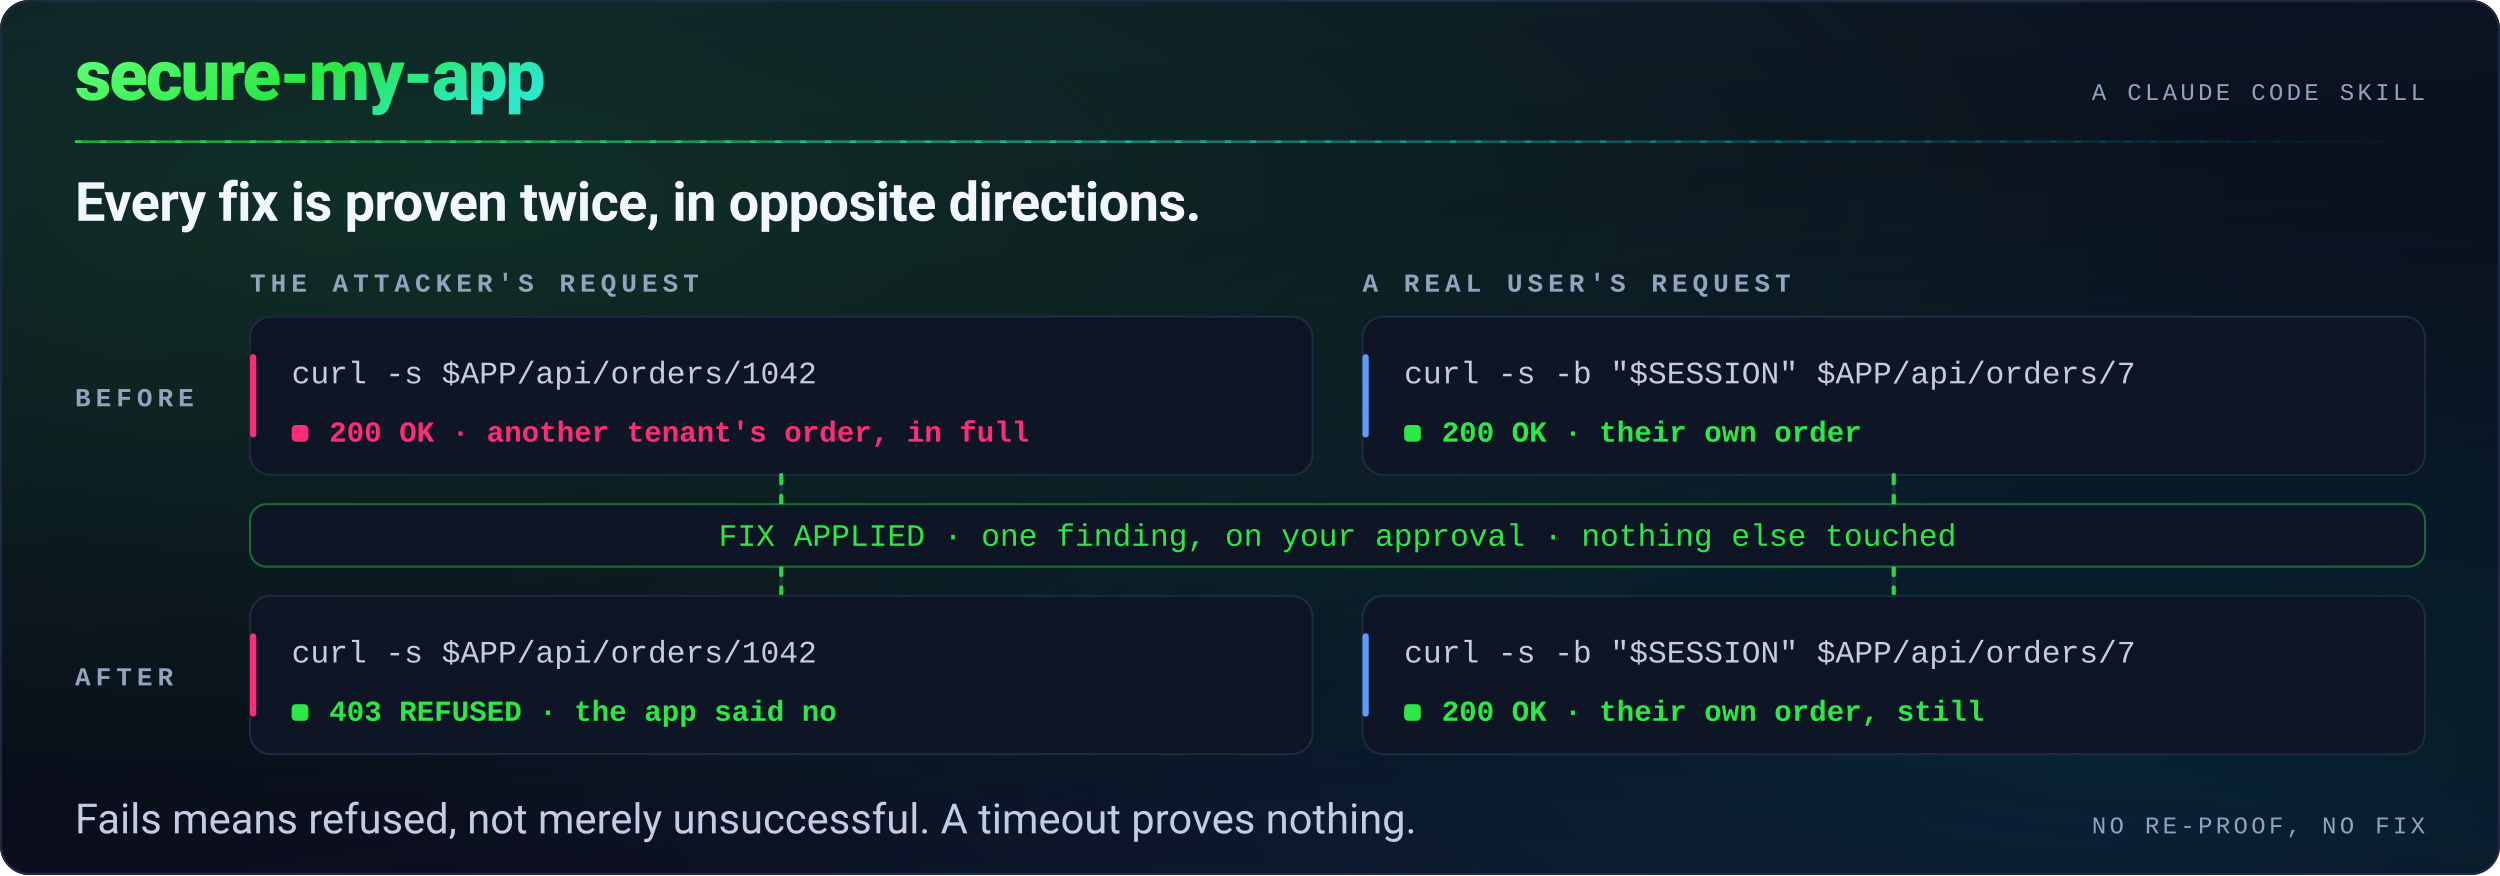
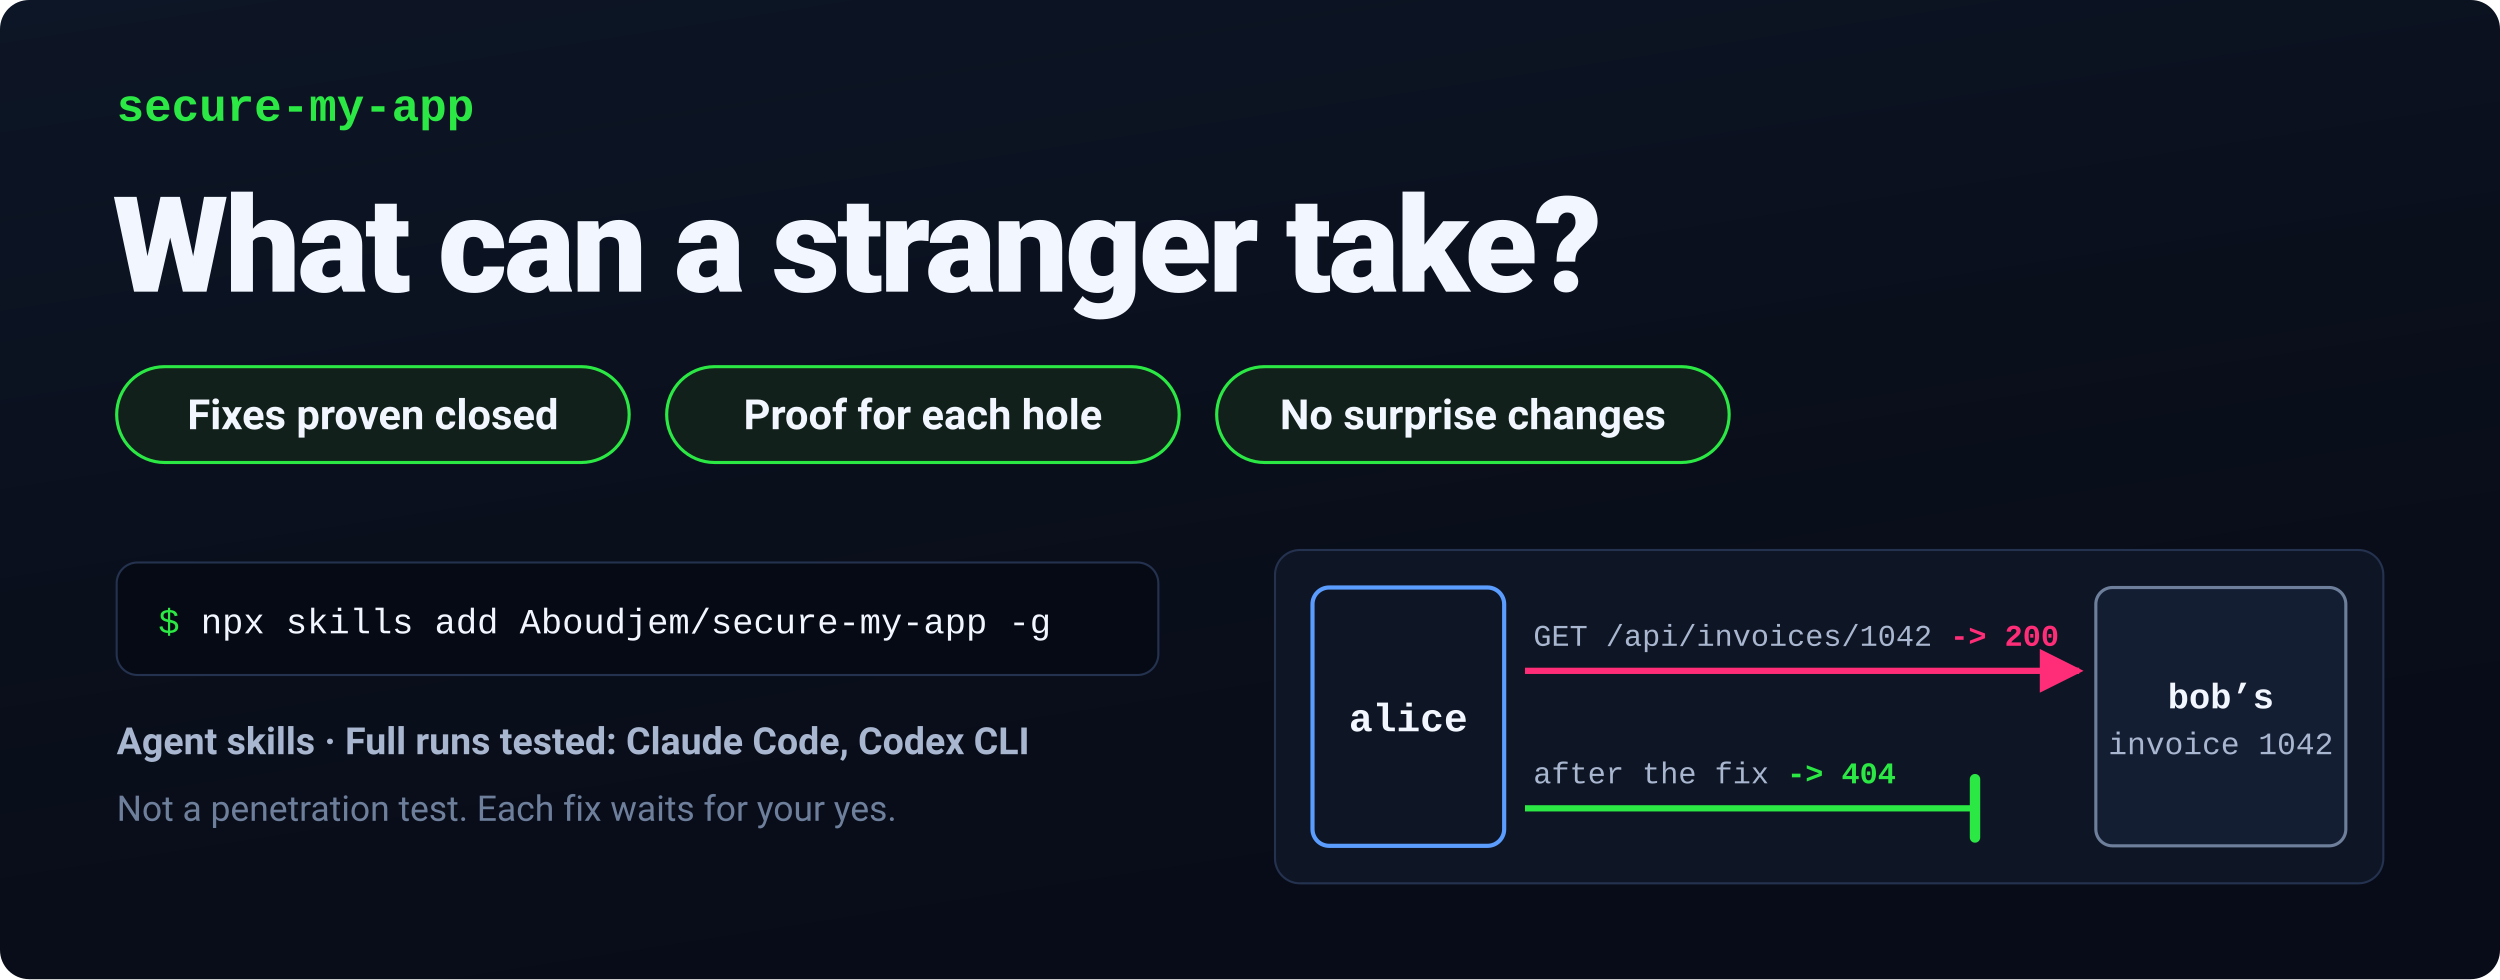
- <svg xmlns="http://www.w3.org/2000/svg" viewBox="0 0 1200 420" width="1200" height="420" role="img" aria-label="The paired test: before the fix the attacker's request succeeds and a real user's request succeeds; after the fix the attacker's request is refused and the real user's request still works.">
+ <svg xmlns="http://www.w3.org/2000/svg" viewBox="0 0 1200 470" width="1200" height="470" role="img" aria-label="secure-my-app. What can a stranger take? Three points: fixes proven closed, proof for each hole, no surprise changes. In the real sample, alice asks for bob's invoice with GET /api/invoices/1042 and gets 200 before the fix, and 404 after it. Install with npx skills add Aboudjem/secure-my-app -g. Full runs tested in Claude Code and Codex CLI.">
  <defs>
-     <linearGradient id="h-ground" x1="0" y1="0" x2="0.35" y2="1">
+     <linearGradient id="g" x1="0" y1="0" x2="0.4" y2="1">
      <stop offset="0%" stop-color="#0D1626" />
-       <stop offset="60%" stop-color="#0A0F1C" />
+       <stop offset="55%" stop-color="#0A0F1C" />
      <stop offset="100%" stop-color="#080C18" />
    </linearGradient>
-     <radialGradient id="h-bloom" cx="0.5" cy="1" r="0.75">
-       <stop offset="0%" stop-color="#FF2D78" stop-opacity="0.18" />
-       <stop offset="38%" stop-color="#7C3AED" stop-opacity="0.09" />
-       <stop offset="100%" stop-color="#7C3AED" stop-opacity="0" />
-     </radialGradient>
-     <linearGradient id="h-brand" x1="0" y1="0" x2="1" y2="0.25" gradientUnits="objectBoundingBox">
-       <stop class="v2d1" offset="0%" stop-color="#5BFF74" />
-       <stop class="v2d2" offset="55%" stop-color="#2BE844" />
-       <stop class="v2d3" offset="100%" stop-color="#2BE8C8" />
-     </linearGradient>
-     <linearGradient id="h-rule" gradientUnits="userSpaceOnUse" x1="36" y1="68" x2="1164" y2="68">
-       <stop offset="0%" stop-color="#2BE844" stop-opacity="0.65" />
-       <stop offset="45%" stop-color="#2BE8C8" stop-opacity="0.45" />
-       <stop offset="100%" stop-color="#00D4FF" stop-opacity="0" />
-     </linearGradient>
-     <filter id="h-glow-sm" x="-60%" y="-60%" width="220%" height="220%">
-       <feGaussianBlur stdDeviation="3.2" result="b" />
-       <feMerge>
-         <feMergeNode in="b" />
-         <feMergeNode in="SourceGraphic" />
-       </feMerge>
-     </filter>
-     <clipPath id="h-card">
-       <rect x="0" y="0" width="1200" height="420" rx="14" />
-     </clipPath>
-     <radialGradient id="v2-bloomA" cx="0.18" cy="0.22" r="0.72">
-       <stop offset="0%" stop-color="#2BE844" stop-opacity="0.13" />
-       <stop offset="100%" stop-color="#2BE844" stop-opacity="0" />
-     </radialGradient>
-     <radialGradient id="v2-bloomB" cx="0.84" cy="0.86" r="0.68">
-       <stop offset="0%" stop-color="#00D4FF" stop-opacity="0.11" />
-       <stop offset="100%" stop-color="#00D4FF" stop-opacity="0" />
-     </radialGradient>
+     <marker id="ar" viewBox="0 0 10 10" refX="9" refY="5" markerWidth="7" markerHeight="7" orient="auto">
+       <path d="M0,0 L10,5 L0,10 z" fill="#FF2D78" />
+     </marker>
  </defs>
-   <style>
-     .disp { font-family: system-ui, -apple-system, 'Segoe UI', Roboto, 'Helvetica Neue', Arial, sans-serif; }
-     .mono { font-family: ui-monospace, SFMono-Regular, 'SF Mono', Menlo, Consolas, 'Liberation Mono', monospace; }
-     .h1    { font-size: 26px; font-weight: 700; fill: #F2F6FF; letter-spacing: -0.3px; }
-     .colhd { font-size: 12.5px; font-weight: 600; letter-spacing: 2.4px; fill: #93A2BE; }
-     .rowhd { font-size: 12.5px; font-weight: 600; letter-spacing: 2.4px; fill: #93A2BE; }
-     .cmd   { font-size: 15px; fill: #C2CDE4; }
-     .res   { font-size: 14px; font-weight: 600; }
-     .tag   { font-size: 11.5px; letter-spacing: 1.6px; fill: #93A2BE; }
-     .ft    { font-size: 20px; fill: #C2CDE4; }
-     .card  { fill: #0E1524; stroke: #1E2A42; stroke-width: 1; }
- 
-     @keyframes h-breathe { 0%,100% { opacity: 0.5; } 50% { opacity: 0.9; } }
-     .bloom { animation: h-breathe 9s ease-in-out infinite; }
-     @keyframes v2-breathe { 0%,100% { opacity:0.66; } 50% { opacity:1; } }
-     .v2bloom { animation: v2-breathe 11s ease-in-out infinite; }
- 
-     @keyframes h-flow { to { stroke-dashoffset: -240; } }
-     .flowline { animation: h-flow 14s linear infinite; }
-     @keyframes h-drop { to { stroke-dashoffset: -48; } }
-     .dropline { animation: h-drop 3.2s linear infinite; }
- 
-     @keyframes h-rise { from { opacity: 0; transform: translateY(8px); } to { opacity: 1; transform: translateY(0); } }
-     .row-fix { animation: h-rise 0.7s ease-out 0.8s both; }
-     .row-new { animation: h-rise 0.7s ease-out 1.4s both; }
- 
-     @keyframes h-pip { 0%,100% { opacity: 0.5; } 50% { opacity: 1; } }
-     .hole  { animation: h-pip 2.6s ease-in-out infinite; }
-     .shut  { animation: h-pip 2.6s ease-in-out infinite 1.3s; }
- 
-     @keyframes v2-d1 { 0%,100% { stop-color:#5BFF74; } 50% { stop-color:#2BE844; } }
-     .v2d1 { animation: v2-d1 16s ease-in-out infinite; }
-     @keyframes v2-d2 { 0%,100% { stop-color:#2BE844; } 50% { stop-color:#2BE8C8; } }
-     .v2d2 { animation: v2-d2 16s ease-in-out infinite; }
-     @keyframes v2-d3 { 0%,100% { stop-color:#2BE8C8; } 50% { stop-color:#00D4FF; } }
-     .v2d3 { animation: v2-d3 16s ease-in-out infinite; }
- 
-     @media (prefers-reduced-motion: reduce) {
-       * { animation: none !important; }
-     }
-   </style>
-   <g clip-path="url(#h-card)">
-     <rect width="1200" height="420" fill="url(#h-ground)" />
-     <g class="v2bloom">
-       <rect width="1200" height="420" fill="url(#v2-bloomA)" />
-       <rect width="1200" height="420" fill="url(#v2-bloomB)" />
-     </g>
-     <ellipse class="bloom" cx="600" cy="424" rx="720" ry="200" fill="url(#h-bloom)" />
+   <rect width="1200" height="470" rx="14" fill="url(#g)" />
+   <g transform="scale(1)">
+     <text x="56" y="58" font-family="ui-monospace,SFMono-Regular,Menlo,Consolas,'Liberation Mono',monospace" font-size="22" font-weight="700" fill="#2BE844">secure-my-app</text>
+     <text x="54" y="140" font-family="system-ui,-apple-system,'Segoe UI',Roboto,Helvetica,Arial,sans-serif" font-size="64" font-weight="800" letter-spacing="-1.5" fill="#F2F6FF">What can a stranger take?</text>
+     <rect x="56" y="176" width="246" height="46" rx="23" fill="#11201A" stroke="#2BE844" stroke-width="1.5" />
+     <text x="179.0" y="206" text-anchor="middle" font-family="system-ui,-apple-system,'Segoe UI',Roboto,Helvetica,Arial,sans-serif" font-size="20" font-weight="700" fill="#F2F6FF">Fixes proven closed</text>
+     <rect x="320" y="176" width="246" height="46" rx="23" fill="#11201A" stroke="#2BE844" stroke-width="1.5" />
+     <text x="443.0" y="206" text-anchor="middle" font-family="system-ui,-apple-system,'Segoe UI',Roboto,Helvetica,Arial,sans-serif" font-size="20" font-weight="700" fill="#F2F6FF">Proof for each hole</text>
+     <rect x="584" y="176" width="246" height="46" rx="23" fill="#11201A" stroke="#2BE844" stroke-width="1.5" />
+     <text x="707.0" y="206" text-anchor="middle" font-family="system-ui,-apple-system,'Segoe UI',Roboto,Helvetica,Arial,sans-serif" font-size="20" font-weight="700" fill="#F2F6FF">No surprise changes</text>
+     <rect x="56" y="270" width="500" height="54" rx="10" fill="#060A14" stroke="#24324F" stroke-width="1" />
+     <text x="76" y="304" font-family="ui-monospace,SFMono-Regular,Menlo,Consolas,'Liberation Mono',monospace" font-size="17" fill="#F2F6FF">
+       <tspan fill="#2BE844">$</tspan> npx skills add Aboudjem/secure-my-app -g</text>
+     <text x="56" y="362" font-family="system-ui,-apple-system,'Segoe UI',Roboto,Helvetica,Arial,sans-serif" font-size="18" font-weight="600" fill="#A9B6CF">Agent skills · Full runs tested: Claude Code, Codex CLI</text>
+     <text x="56" y="394" font-family="system-ui,-apple-system,'Segoe UI',Roboto,Helvetica,Arial,sans-serif" font-size="17" fill="#6E7F9C">Not a penetration test. Each fix waits for your yes.</text>
+     <rect x="612" y="264" width="532" height="160" rx="12" fill="#0E1524" stroke="#24324F" stroke-width="1" />
+     <rect x="630" y="282" width="92" height="124" rx="8" fill="none" stroke="#5B9DFF" stroke-width="2" />
+     <text x="676.0" y="351.0" text-anchor="middle" font-family="ui-monospace,SFMono-Regular,Menlo,Consolas,'Liberation Mono',monospace" font-size="19" font-weight="700" fill="#F2F6FF">alice</text>
+     <rect x="1006" y="282" width="120" height="124" rx="8" fill="#141E33" stroke="#6E7F9C" stroke-width="1.5" />
+     <text x="1066.0" y="340.0" text-anchor="middle" font-family="ui-monospace,SFMono-Regular,Menlo,Consolas,'Liberation Mono',monospace" font-size="17" font-weight="700" fill="#F2F6FF">bob’s</text>
+     <text x="1066.0" y="362.0" text-anchor="middle" font-family="ui-monospace,SFMono-Regular,Menlo,Consolas,'Liberation Mono',monospace" font-size="15" fill="#A9B6CF">invoice 1042</text>
+     <text x="736" y="310" font-family="ui-monospace,SFMono-Regular,Menlo,Consolas,'Liberation Mono',monospace" font-size="14.5" fill="#A9B6CF">GET /api/invoices/1042 <tspan fill="#FF2D78" font-weight="700">-&gt; 200</tspan>
+     </text>
+     <line x1="732" y1="322" x2="998" y2="322" stroke="#FF2D78" stroke-width="3" marker-end="url(#ar)" />
+     <text x="736" y="376" font-family="ui-monospace,SFMono-Regular,Menlo,Consolas,'Liberation Mono',monospace" font-size="14.5" fill="#A9B6CF">after the fix <tspan fill="#2BE844" font-weight="700">-&gt; 404</tspan>
+     </text>
+     <line x1="732" y1="388" x2="946" y2="388" stroke="#2BE844" stroke-width="3" />
+     <line x1="948" y1="374" x2="948" y2="402" stroke="#2BE844" stroke-width="5" stroke-linecap="round" />
  </g>
-   <rect x="0.5" y="0.5" width="1199" height="419" rx="13.5" fill="none" stroke="#1E2A42" stroke-width="1" />
-   <text class="disp" x="36" y="48" font-size="34" font-weight="800" letter-spacing="-1" fill="url(#h-brand)">secure-my-app</text>
-   <text class="mono tag" x="1164" y="48" text-anchor="end">A CLAUDE CODE SKILL</text>
-   <line x1="36" y1="68" x2="1164" y2="68" stroke="url(#h-rule)" stroke-width="1.25" />
-   <line class="flowline" x1="36" y1="68" x2="1164" y2="68" stroke="url(#h-rule)" stroke-width="1.25" stroke-dasharray="3 9" />
-   <text class="disp h1" x="36" y="106">Every fix is proven twice, in opposite directions.</text>
-   <text class="mono colhd" x="120" y="140">THE ATTACKER'S REQUEST</text>
-   <text class="mono colhd" x="654" y="140">A REAL USER'S REQUEST</text>
-   <text class="mono rowhd" x="36" y="195">BEFORE</text>
-   <text class="mono rowhd" x="36" y="329">AFTER</text>
-   <rect x="120" y="152" width="510" height="76" rx="10" class="card" />
-   <rect x="120" y="170" width="3" height="40" rx="1.5" fill="#FF2D78" />
-   <text class="mono cmd" x="140" y="184">curl -s $APP/api/orders/1042</text>
-   <g class="hole">
-     <rect x="140" y="204" width="8" height="8" rx="2" fill="#FF2D78" />
-     <text class="mono res" x="158" y="212" fill="#FF2D78">200 OK  ·  another tenant's order, in full</text>
-   </g>
-   <rect x="654" y="152" width="510" height="76" rx="10" class="card" />
-   <rect x="654" y="170" width="3" height="40" rx="1.5" fill="#5B9DFF" />
-   <text class="mono cmd" x="674" y="184">curl -s -b "$SESSION" $APP/api/orders/7</text>
-   <rect x="674" y="204" width="8" height="8" rx="2" fill="#2BE844" />
-   <text class="mono res" x="692" y="212" fill="#2BE844">200 OK  ·  their own order</text>
-   <g stroke="#1E2A42" stroke-width="2">
-     <line x1="375" y1="228" x2="375" y2="242" />
-     <line x1="909" y1="228" x2="909" y2="242" />
-     <line x1="375" y1="272" x2="375" y2="286" />
-     <line x1="909" y1="272" x2="909" y2="286" />
-   </g>
-   <g class="dropline" stroke="#2BE844" stroke-width="2" stroke-dasharray="4 6" stroke-linecap="round" opacity="0.9">
-     <line x1="375" y1="228" x2="375" y2="242" />
-     <line x1="909" y1="228" x2="909" y2="242" />
-     <line x1="375" y1="272" x2="375" y2="286" />
-     <line x1="909" y1="272" x2="909" y2="286" />
-   </g>
-   <g class="row-fix">
-     <rect x="120" y="242" width="1044" height="30" rx="8" fill="#0E1524" stroke="#2BE844" stroke-opacity="0.4" stroke-width="1" />
-     <text class="mono" x="642" y="262" font-size="15" fill="#2BE844" text-anchor="middle">FIX APPLIED  ·  one finding, on your approval  ·  nothing else touched</text>
-   </g>
-   <g class="row-new">
-     <rect x="120" y="286" width="510" height="76" rx="10" class="card" />
-     <rect x="120" y="304" width="3" height="40" rx="1.5" fill="#FF2D78" />
-     <text class="mono cmd" x="140" y="318">curl -s $APP/api/orders/1042</text>
-     <g class="shut">
-       <rect x="140" y="338" width="8" height="8" rx="2" fill="#2BE844" />
-       <text class="mono res" x="158" y="346" fill="#2BE844">403 REFUSED  ·  the app said no</text>
-     </g>
-     <rect x="654" y="286" width="510" height="76" rx="10" class="card" />
-     <rect x="654" y="304" width="3" height="40" rx="1.5" fill="#5B9DFF" />
-     <text class="mono cmd" x="674" y="318">curl -s -b "$SESSION" $APP/api/orders/7</text>
-     <rect x="674" y="338" width="8" height="8" rx="2" fill="#2BE844" />
-     <text class="mono res" x="692" y="346" fill="#2BE844">200 OK  ·  their own order, still</text>
-   </g>
-   <text class="disp ft" x="36" y="400">Fails means refused, not merely unsuccessful. A timeout proves nothing.</text>
-   <text class="mono tag" x="1164" y="400" text-anchor="end">NO RE-PROOF, NO FIX</text>
</svg>
